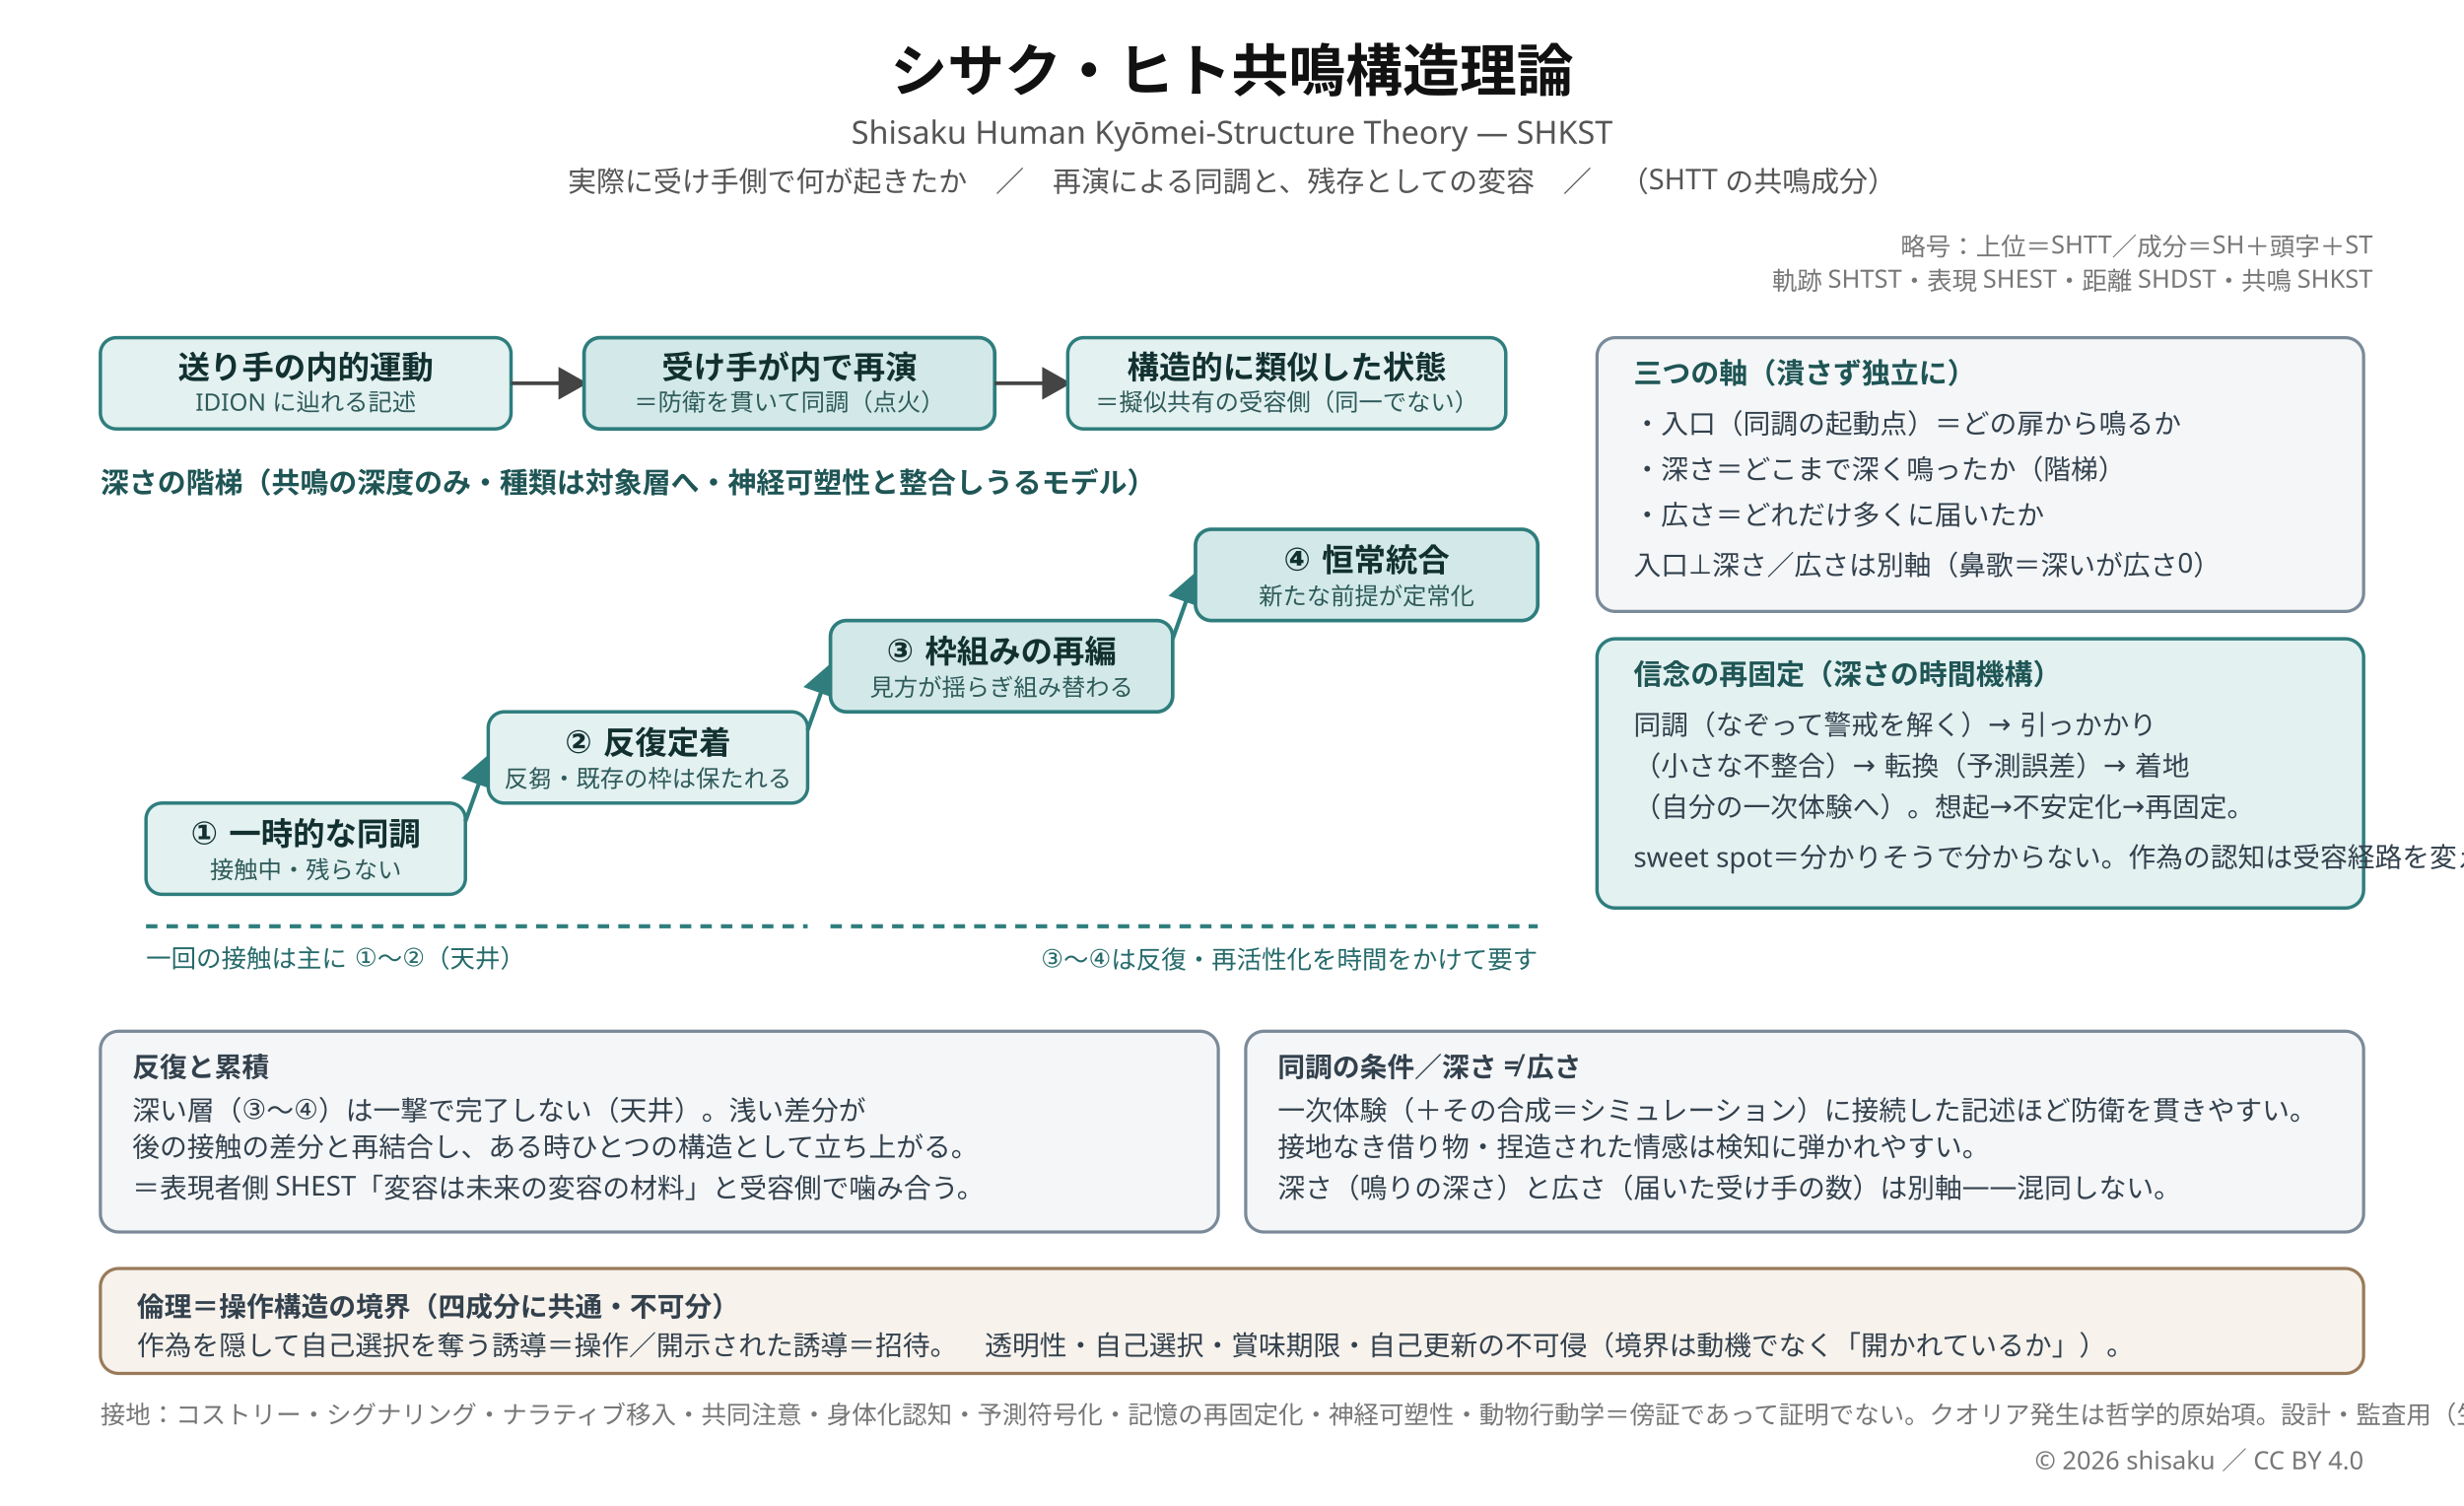
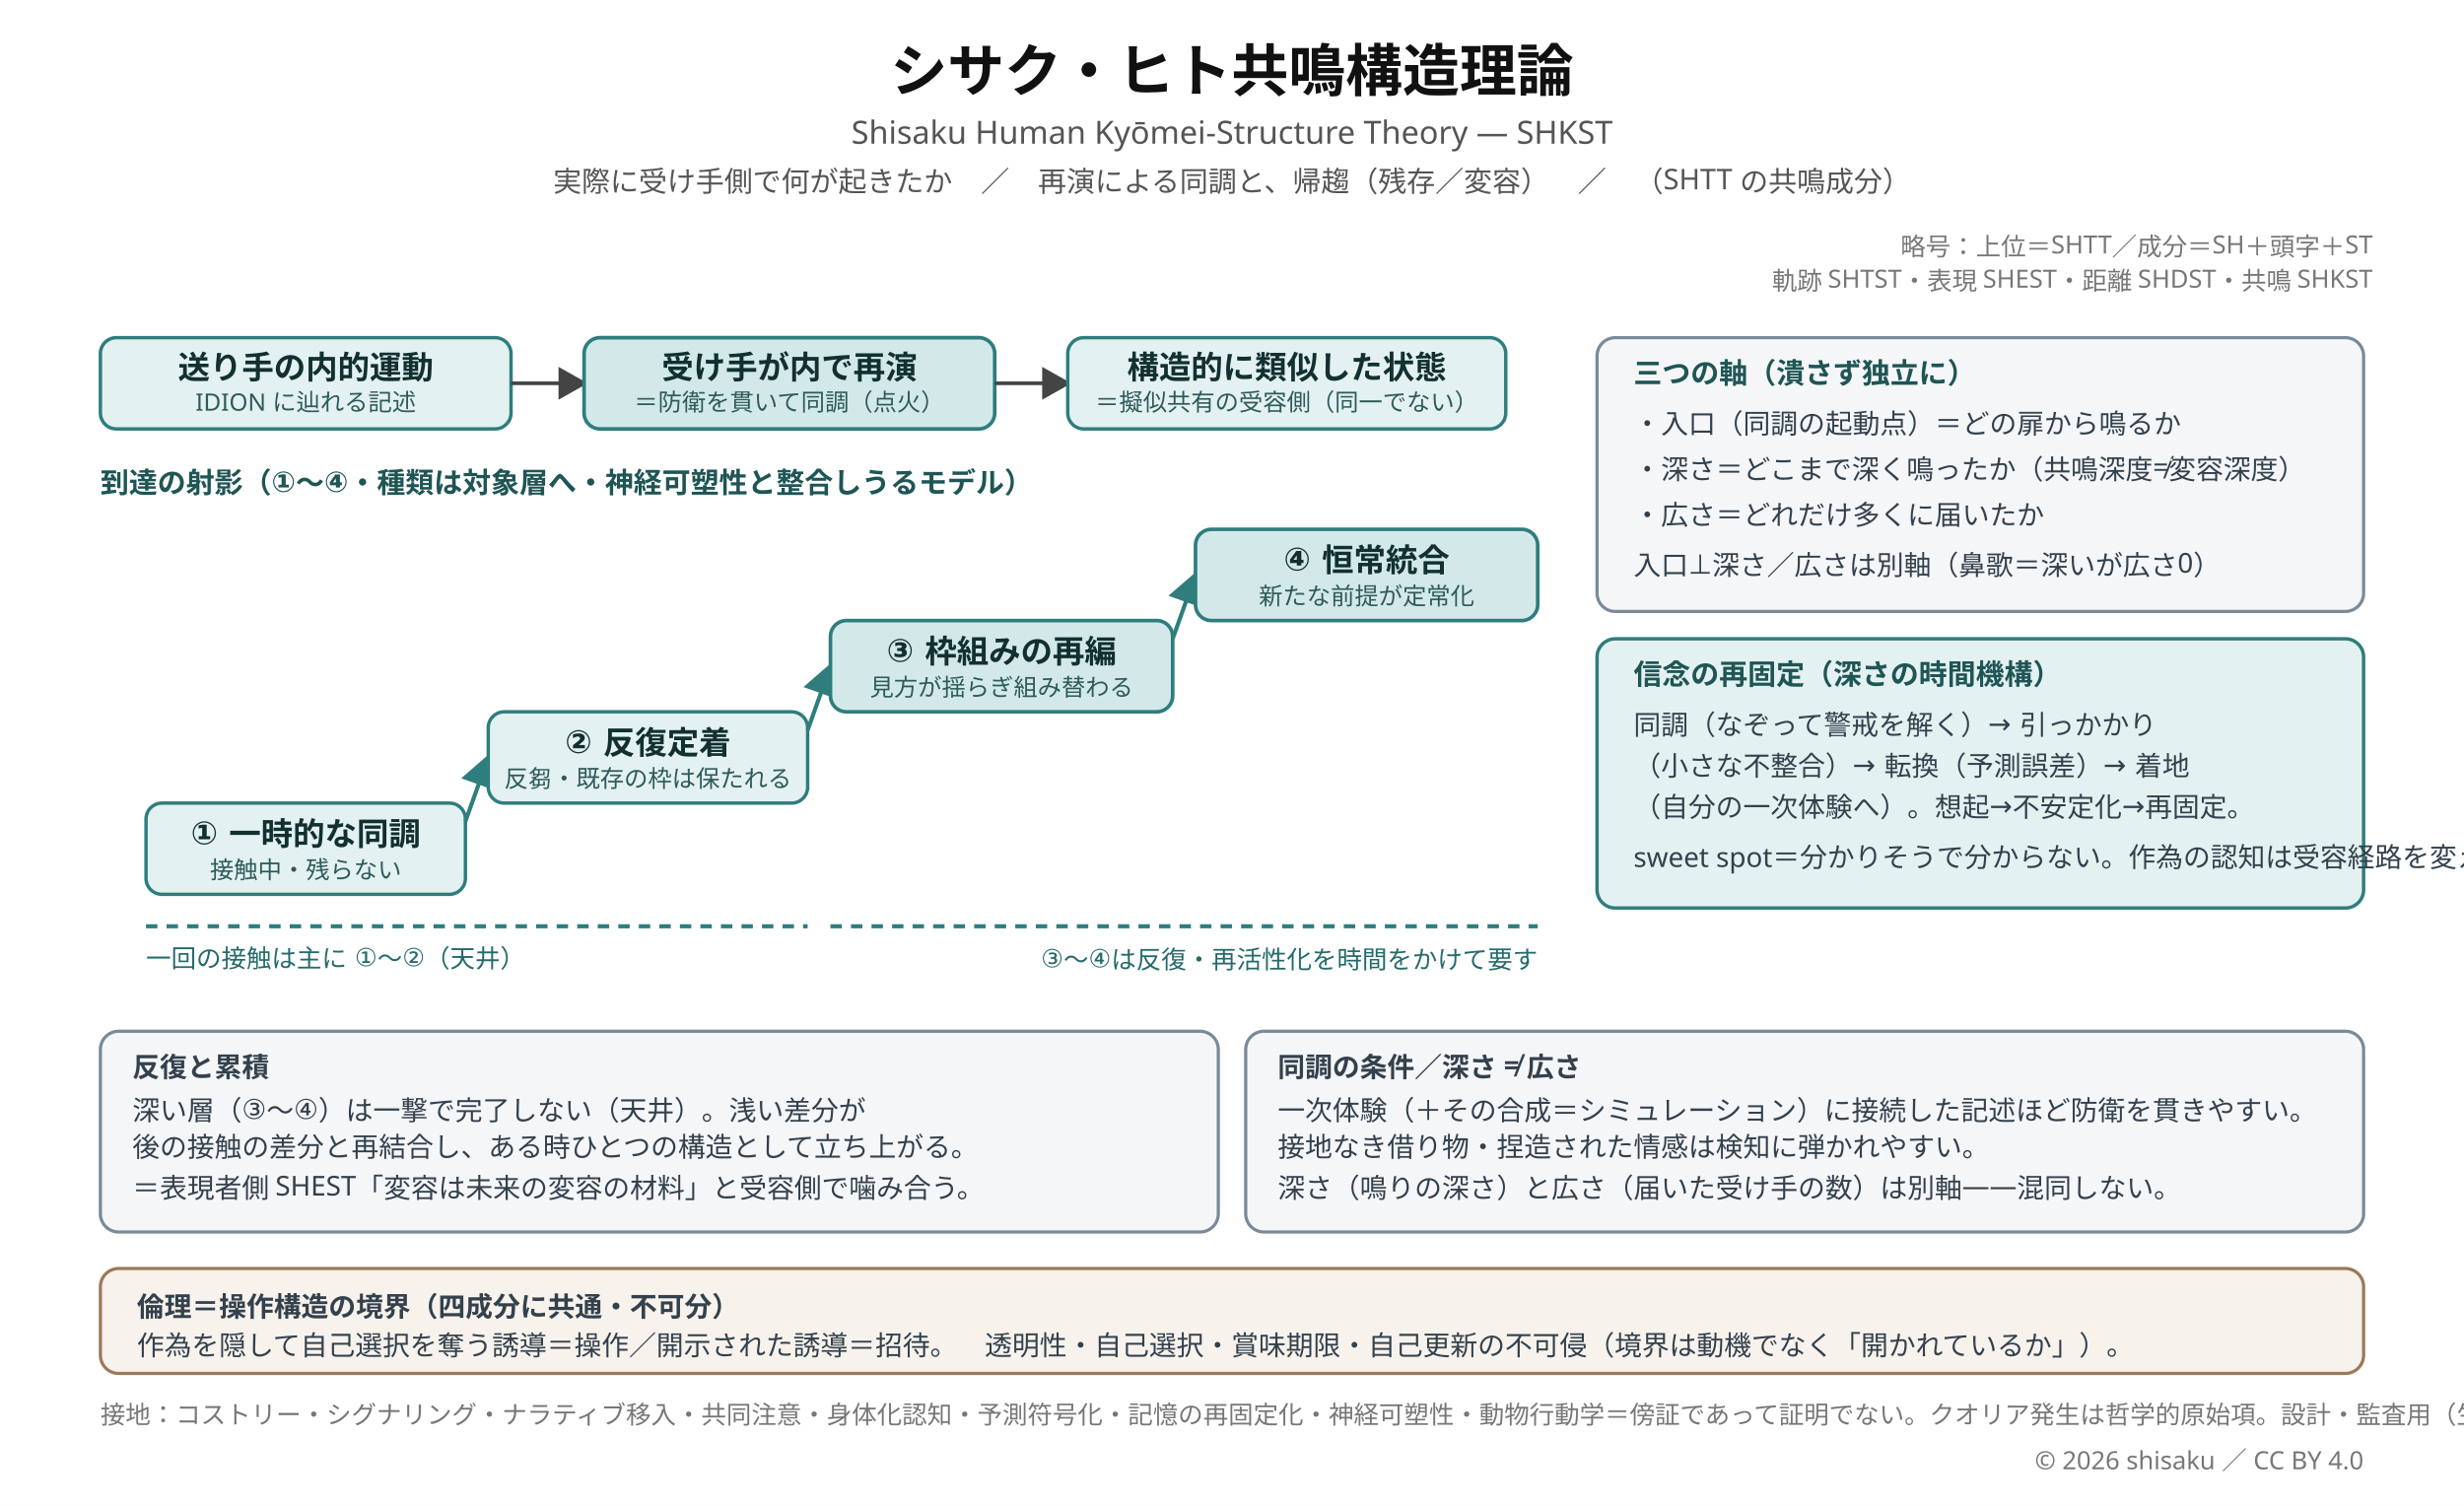
<svg xmlns="http://www.w3.org/2000/svg" viewBox="0 0 1080 660" font-family="'Hiragino Sans','Noto Sans JP','Yu Gothic',sans-serif">
  <defs>
    <marker id="arrow" markerWidth="9" markerHeight="9" refX="7" refY="4.5" orient="auto">
      <path d="M0,0 L8,4.5 L0,9 Z" fill="#444" />
    </marker>
    <marker id="arrowKyo" markerWidth="9" markerHeight="9" refX="7" refY="4.5" orient="auto">
      <path d="M0,0 L8,4.5 L0,9 Z" fill="#2f7d7d" />
    </marker>
    <style>
      .bg{fill:#ffffff}
      .title{fill:#111;font-weight:700}
      .sub{fill:#555}
      .foot{fill:#777;font-size:11px}
      .footR{fill:#777;font-size:11px;text-anchor:end}
      .c-kyo{stroke:#2f7d7d;fill:#e3f1f1;stroke-width:1.5}
      .c-kyoD{stroke:#2f7d7d;fill:#d3e9e9;stroke-width:1.6}
      .c-prem{stroke:#7a8a99;fill:#f4f6f8;stroke-width:1.4}
      .c-eth{stroke:#9a7a5a;fill:#f7f2ec;stroke-width:1.4}
      .nlbl{fill:#123030;font-size:14px;text-anchor:middle;font-weight:700}
      .nsub{fill:#2f5a5a;font-size:10.5px;text-anchor:middle}
      .ann{fill:#33414d;font-size:12px}
      .teal{fill:#256a6a}
      .panelH{fill:#1f5555;font-size:12.5px;font-weight:700}
      .flow{stroke:#444;stroke-width:1.6;fill:none}
      .step{stroke:#2f7d7d;stroke-width:1.8;fill:none}
    </style>
  </defs>
  <rect class="bg" x="0" y="0" width="1080" height="660" />
  <text class="title" x="540" y="40" font-size="25" text-anchor="middle">シサク・ヒト共鳴構造理論</text>
  <text class="sub" x="540" y="63" font-size="14" text-anchor="middle">Shisaku Human Kyōmei-Structure Theory — SHKST</text>
-   <text class="sub" x="540" y="84" font-size="12.5" text-anchor="middle">実際に受け手側で何が起きたか　／　再演による同調と、残存としての変容　／　（SHTT の共鳴成分）</text>
+   <text class="sub" x="540" y="84" font-size="12.5" text-anchor="middle">実際に受け手側で何が起きたか　／　再演による同調と、帰趨（残存／変容）　／　（SHTT の共鳴成分）</text>
  <text class="footR" x="1040" y="112">略号：上位＝SHTT／成分＝SH＋頭字＋ST</text>
  <text class="footR" x="1040" y="127">軌跡 SHTST・表現 SHEST・距離 SHDST・共鳴 SHKST</text>
  <rect class="c-kyo" x="44" y="148" width="180" height="40" rx="7" />
  <text class="nlbl" x="134" y="166">送り手の内的運動</text>
  <text class="nsub" x="134" y="180">IDION に辿れる記述</text>
  <path class="flow" d="M224,168 L256,168" marker-end="url(#arrow)" />
  <rect class="c-kyoD" x="256" y="148" width="180" height="40" rx="7" />
  <text class="nlbl" x="346" y="166">受け手が内で再演</text>
  <text class="nsub" x="346" y="180">＝防衛を貫いて同調（点火）</text>
  <path class="flow" d="M436,168 L468,168" marker-end="url(#arrow)" />
  <rect class="c-kyo" x="468" y="148" width="192" height="40" rx="7" />
  <text class="nlbl" x="564" y="166">構造的に類似した状態</text>
  <text class="nsub" x="564" y="180">＝擬似共有の受容側（同一でない）</text>
-   <text class="panelH" x="44" y="216">深さの階梯（共鳴の深度のみ・種類は対象層へ・神経可塑性と整合しうるモデル）</text>
+   <text class="panelH" x="44" y="216">到達の射影（①〜④・種類は対象層へ・神経可塑性と整合しうるモデル）</text>
  <path class="step" d="M64,392 L64,232 L660,232" opacity="0" />
  <rect class="c-kyo" x="64" y="352" width="140" height="40" rx="7" />
  <text class="nlbl" x="134" y="370">① 一時的な同調</text>
  <text class="nsub" x="134" y="385">接触中・残らない</text>
  <path class="step" d="M204,360 L214,332" marker-end="url(#arrowKyo)" />
  <rect class="c-kyo" x="214" y="312" width="140" height="40" rx="7" />
  <text class="nlbl" x="284" y="330">② 反復定着</text>
  <text class="nsub" x="284" y="345">反芻・既存の枠は保たれる</text>
  <path class="step" d="M354,320 L364,292" marker-end="url(#arrowKyo)" />
  <rect class="c-kyoD" x="364" y="272" width="150" height="40" rx="7" />
  <text class="nlbl" x="439" y="290">③ 枠組みの再編</text>
  <text class="nsub" x="439" y="305">見方が揺らぎ組み替わる</text>
  <path class="step" d="M514,280 L524,252" marker-end="url(#arrowKyo)" />
  <rect class="c-kyoD" x="524" y="232" width="150" height="40" rx="7" />
  <text class="nlbl" x="599" y="250">④ 恒常統合</text>
  <text class="nsub" x="599" y="265">新たな前提が定常化</text>
  <path class="step" d="M64,406 L354,406" stroke-dasharray="5 4" />
  <text class="teal" x="64" y="424" font-size="11">一回の接触は主に ①〜②（天井）</text>
  <path class="step" d="M364,406 L674,406" stroke-dasharray="5 4" />
  <text class="teal" x="674" y="424" font-size="11" text-anchor="end">③〜④は反復・再活性化を時間をかけて要す</text>
  <rect class="c-prem" x="700" y="148" width="336" height="120" rx="8" />
  <text class="panelH" x="716" y="168">三つの軸（潰さず独立に）</text>
  <text class="ann" x="716" y="190" font-size="11.5">・入口（同調の起動点）＝どの扉から鳴るか</text>
-   <text class="ann" x="716" y="210" font-size="11.5">・深さ＝どこまで深く鳴ったか（階梯）</text>
+   <text class="ann" x="716" y="210" font-size="11.5">・深さ＝どこまで深く鳴ったか（共鳴深度≠変容深度）</text>
  <text class="ann" x="716" y="230" font-size="11.5">・広さ＝どれだけ多くに届いたか</text>
  <text class="ann" x="716" y="252" font-size="11" fill="#256a6a">入口⊥深さ／広さは別軸（鼻歌＝深いが広さ0）</text>
  <rect class="c-kyo" x="700" y="280" width="336" height="118" rx="8" />
  <text class="panelH" x="716" y="300">信念の再固定（深さの時間機構）</text>
  <text class="ann" x="716" y="322" font-size="11.5">同調（なぞって警戒を解く）→ 引っかかり</text>
  <text class="ann" x="716" y="340" font-size="11.5">（小さな不整合）→ 転換（予測誤差）→ 着地</text>
  <text class="ann" x="716" y="358" font-size="11.5">（自分の一次体験へ）。想起→不安定化→再固定。</text>
  <text class="ann" x="716" y="380" font-size="11" fill="#256a6a">sweet spot＝分かりそうで分からない。作為の認知は受容経路を変える（不可視≠深さ）。</text>
  <rect class="c-prem" x="44" y="452" width="490" height="88" rx="8" />
  <text class="ann" x="58" y="472" font-weight="700" fill="#256a6a">反復と累積</text>
  <text class="ann" x="58" y="491" font-size="11.5">深い層（③〜④）は一撃で完了しない（天井）。浅い差分が</text>
  <text class="ann" x="58" y="507" font-size="11.5">後の接触の差分と再結合し、ある時ひとつの構造として立ち上がる。</text>
  <text class="ann" x="58" y="525" font-size="11.5">＝表現者側 SHEST「変容は未来の変容の材料」と受容側で噛み合う。</text>
  <rect class="c-prem" x="546" y="452" width="490" height="88" rx="8" />
  <text class="ann" x="560" y="472" font-weight="700" fill="#256a6a">同調の条件／深さ ≠ 広さ</text>
  <text class="ann" x="560" y="491" font-size="11.5">一次体験（＋その合成＝シミュレーション）に接続した記述ほど防衛を貫きやすい。</text>
  <text class="ann" x="560" y="507" font-size="11.5">接地なき借り物・捏造された情感は検知に弾かれやすい。</text>
  <text class="ann" x="560" y="525" font-size="11.5">深さ（鳴りの深さ）と広さ（届いた受け手の数）は別軸——混同しない。</text>
  <rect class="c-eth" x="44" y="556" width="992" height="46" rx="8" />
  <text class="ann" x="60" y="577" font-size="12.5" font-weight="700" fill="#7a5a3a">倫理＝操作構造の境界（四成分に共通・不可分）</text>
  <text class="ann" x="60" y="594" font-size="11.5">作為を隠して自己選択を奪う誘導＝操作／開示された誘導＝招待。　透明性・自己選択・賞味期限・自己更新の不可侵（境界は動機でなく「開かれているか」）。</text>
  <text class="foot" x="44" y="624">接地：コストリー・シグナリング・ナラティブ移入・共同注意・身体化認知・予測符号化・記憶の再固定化・神経可塑性・動物行動学＝傍証であって証明でない。クオリア発生は哲学的原始項。設計・監査用（生成非注入）。</text>
  <text class="footR" x="1036" y="644">© 2026 shisaku ／ CC BY 4.0</text>
</svg>
